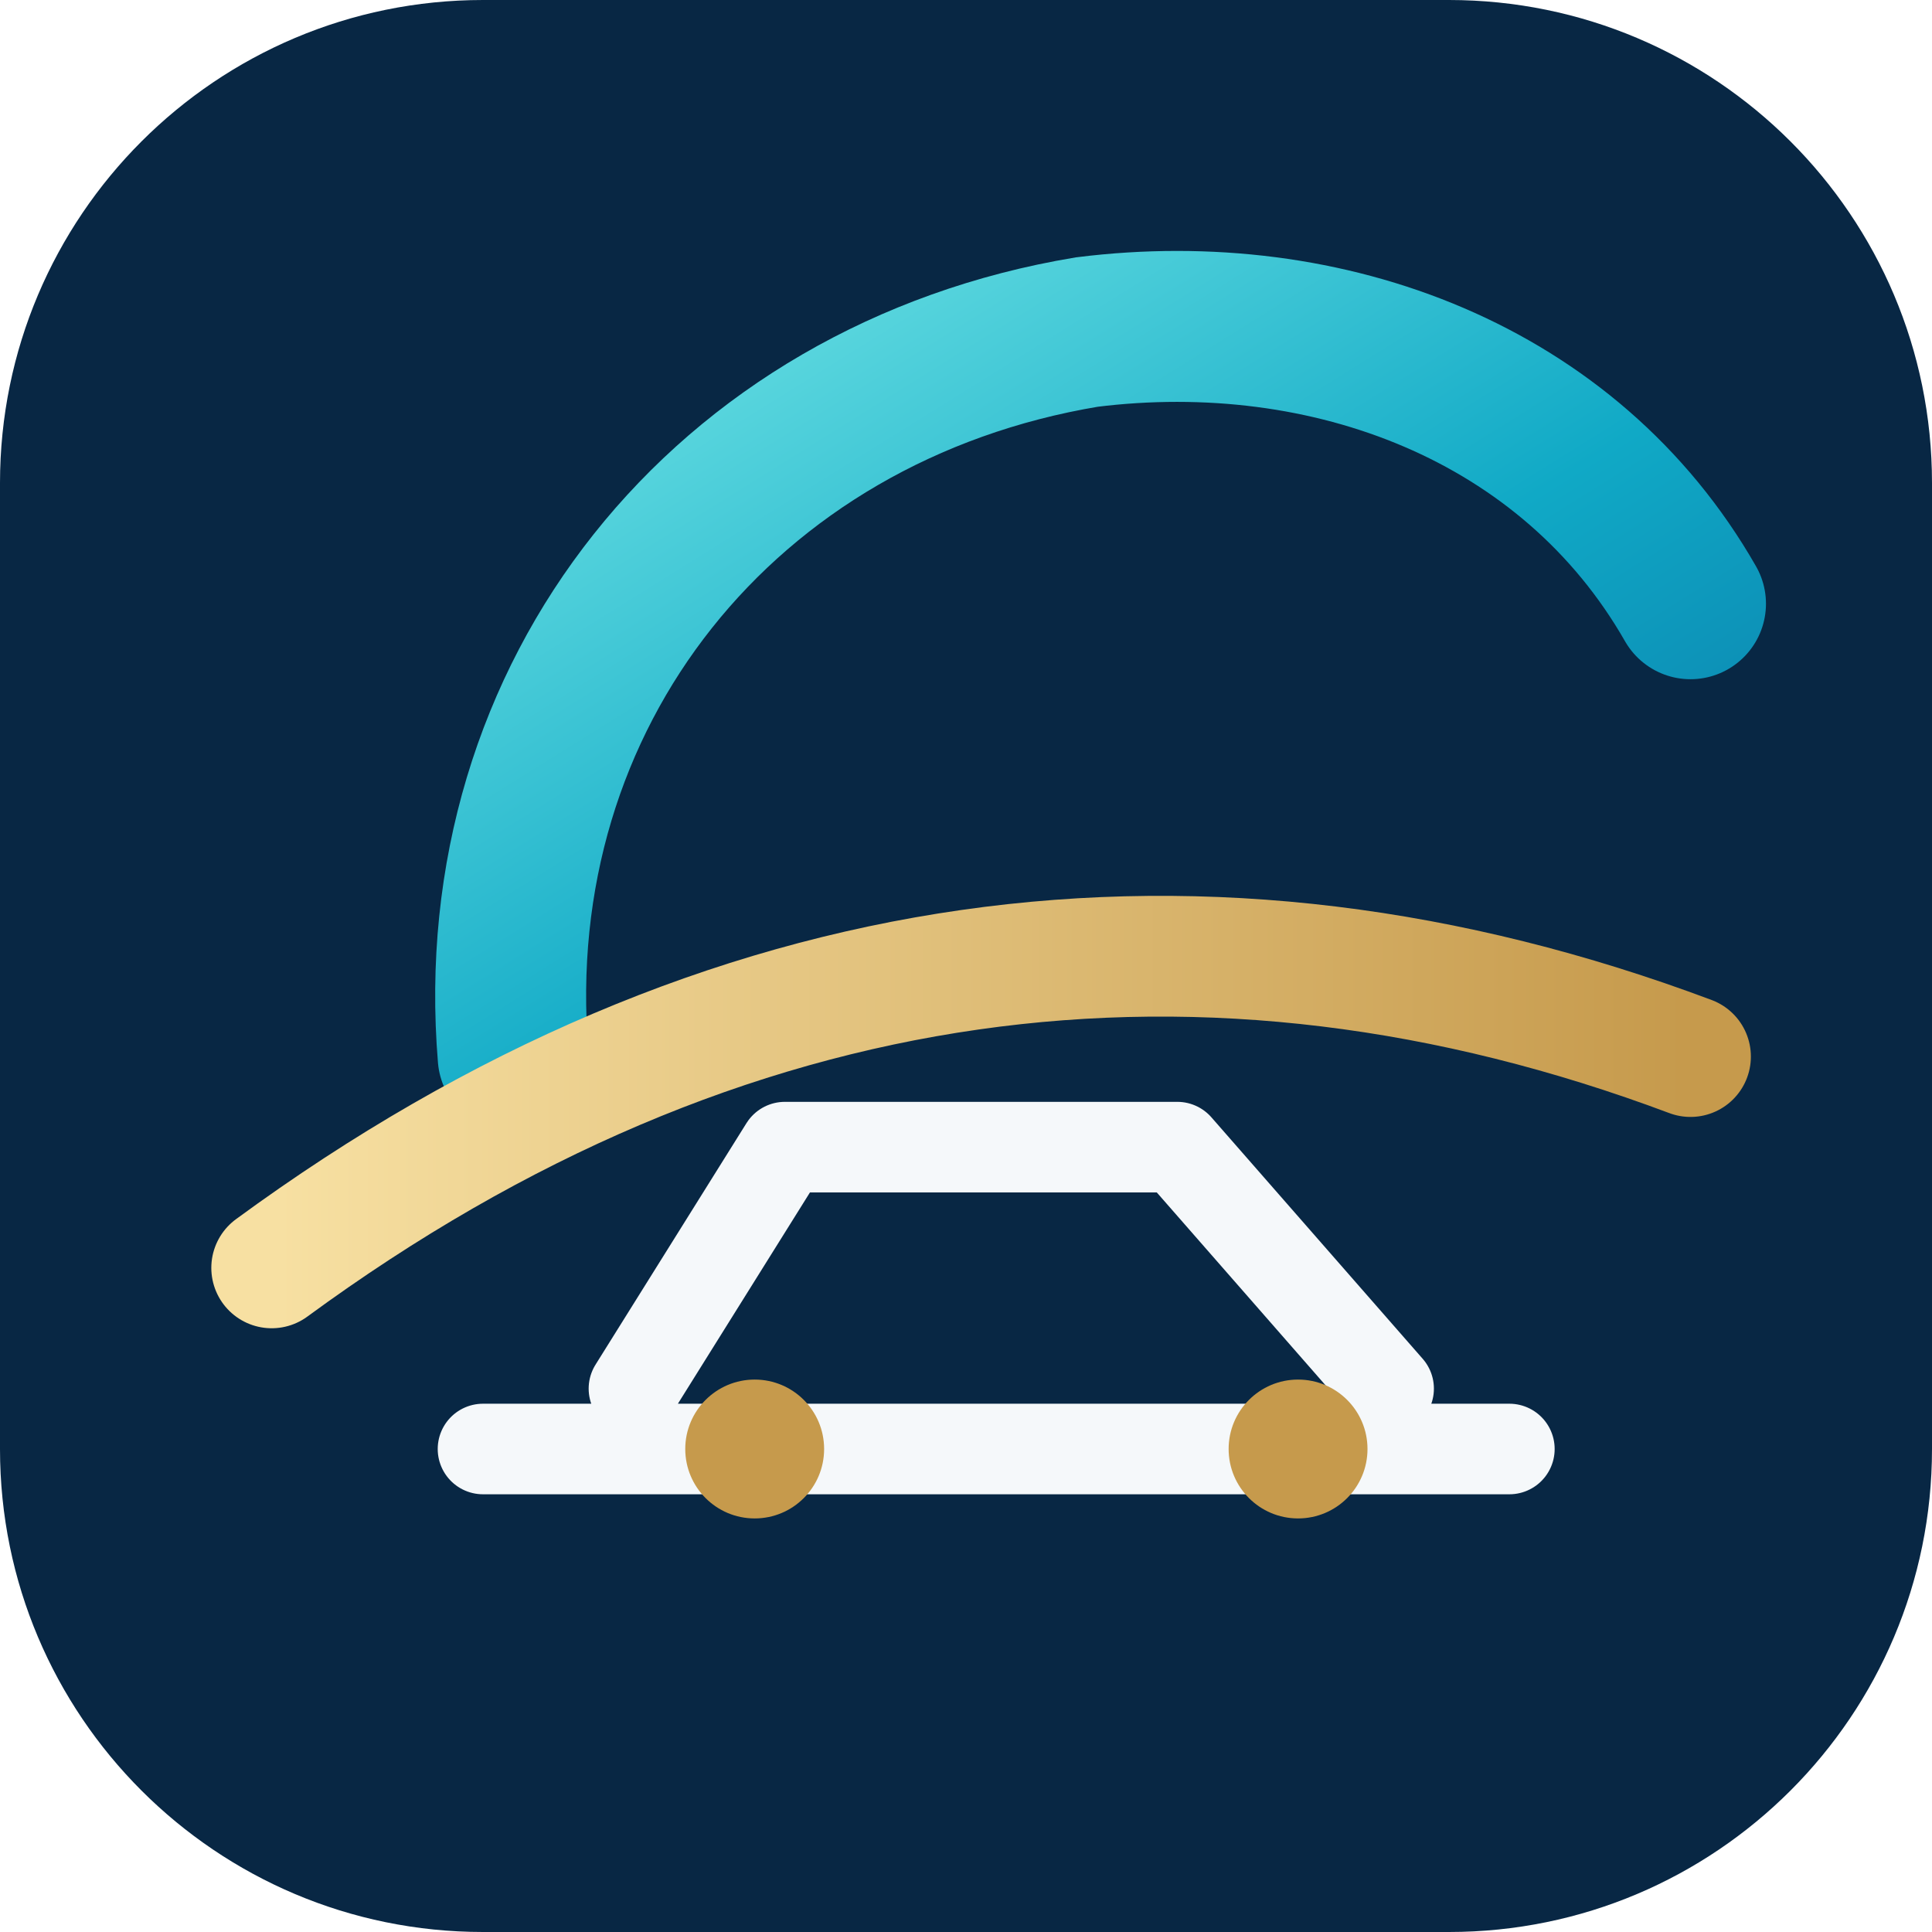
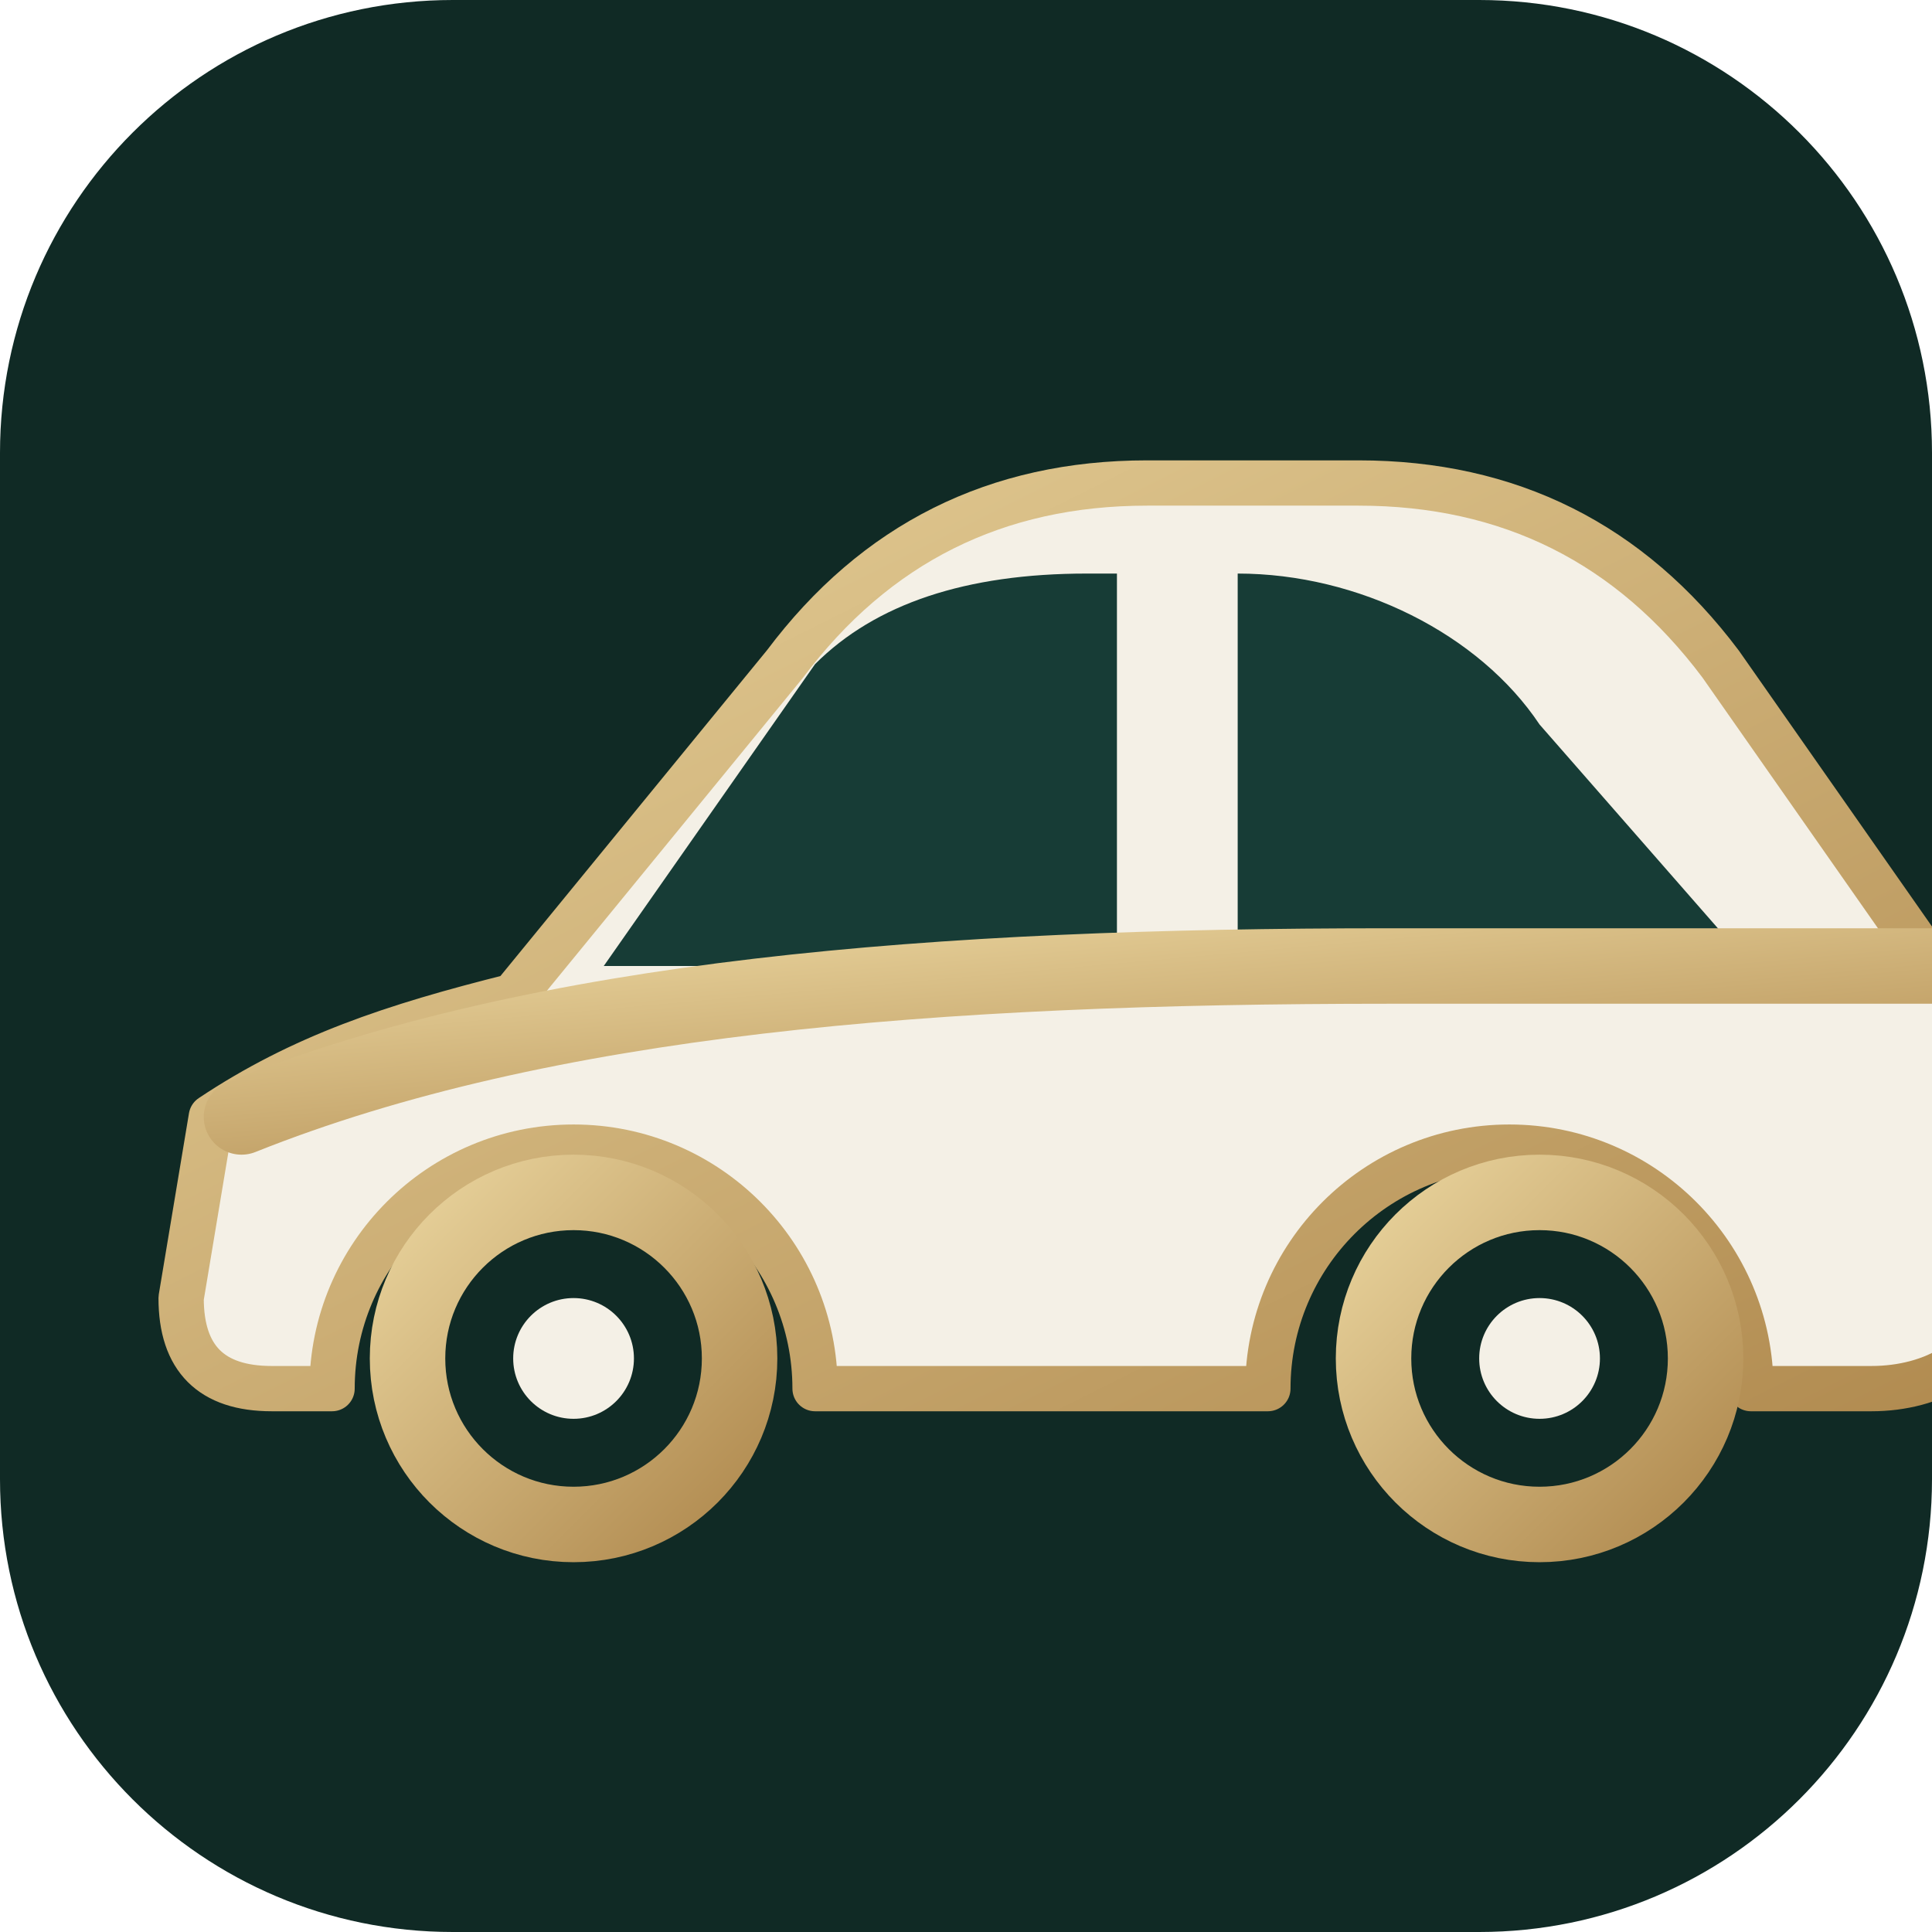
<svg xmlns="http://www.w3.org/2000/svg" viewBox="0 0 64 64">
  <defs>
-     <linearGradient id="s" x1="0" y1="0" x2="1" y2="1">
-       <stop stop-color="#70E4E5" />
-       <stop offset=".55" stop-color="#10A9C6" />
-       <stop offset="1" stop-color="#0875A6" />
-     </linearGradient>
-     <linearGradient id="g">
-       <stop stop-color="#F7E0A2" />
-       <stop offset="1" stop-color="#C69A4C" />
+     <linearGradient id="gold" x1="0" y1="0" x2="1" y2="1">
+       <stop stop-color="#E7D19A" />
+       <stop offset="1" stop-color="#B18B50" />
    </linearGradient>
  </defs>
-   <rect width="64" height="64" rx="16" fill="#082744" />
-   <path d="M17 35c-1-12 7-22 19-24 8-1 16 2 20 9" fill="none" stroke="url(#s)" stroke-width="5" stroke-linecap="round" />
-   <path d="M9 42c15-11 31-13 47-7" fill="none" stroke="url(#g)" stroke-width="4" stroke-linecap="round" />
-   <path d="M16 48h34M21 46l5-8h13l7 8" fill="none" stroke="#F5F8FA" stroke-width="3" stroke-linecap="round" stroke-linejoin="round" />
-   <circle cx="25" cy="48" r="2.3" fill="#C69A4C" />
-   <circle cx="43" cy="48" r="2.3" fill="#C69A4C" />
+   <rect width="64" height="64" rx="15" fill="#102A25" />
+   <path d="M7 37c3-2 6-3 10-4l9-11c3-4 7-6 12-6h7c5 0 9 2 12 6l7 10c2 1 3 3 3 5l-1 6c0 2-2 3-4 3h-4a8 8 0 0 0-16 0H27a8 8 0 0 0-16 0H9c-2 0-3-1-3-3z" fill="#F4F0E6" stroke="url(#gold)" stroke-width="1.5" stroke-linejoin="round" />
+   <path d="M27 22l-7 10h17V19h-1c-4 0-7 1-9 3zm14-3v13h17l-7-8c-2-3-6-5-10-5z" fill="#173C36" />
+   <path d="M8 37c10-4 23-5 38-5h18" fill="none" stroke="url(#gold)" stroke-width="2.5" stroke-linecap="round" />
+   <circle cx="19" cy="45" r="5.5" fill="#102A25" stroke="url(#gold)" stroke-width="2.5" />
+   <circle cx="19" cy="45" r="2" fill="#F4F0E6" />
+   <circle cx="51" cy="45" r="5.5" fill="#102A25" stroke="url(#gold)" stroke-width="2.5" />
+   <circle cx="51" cy="45" r="2" fill="#F4F0E6" />
</svg>
